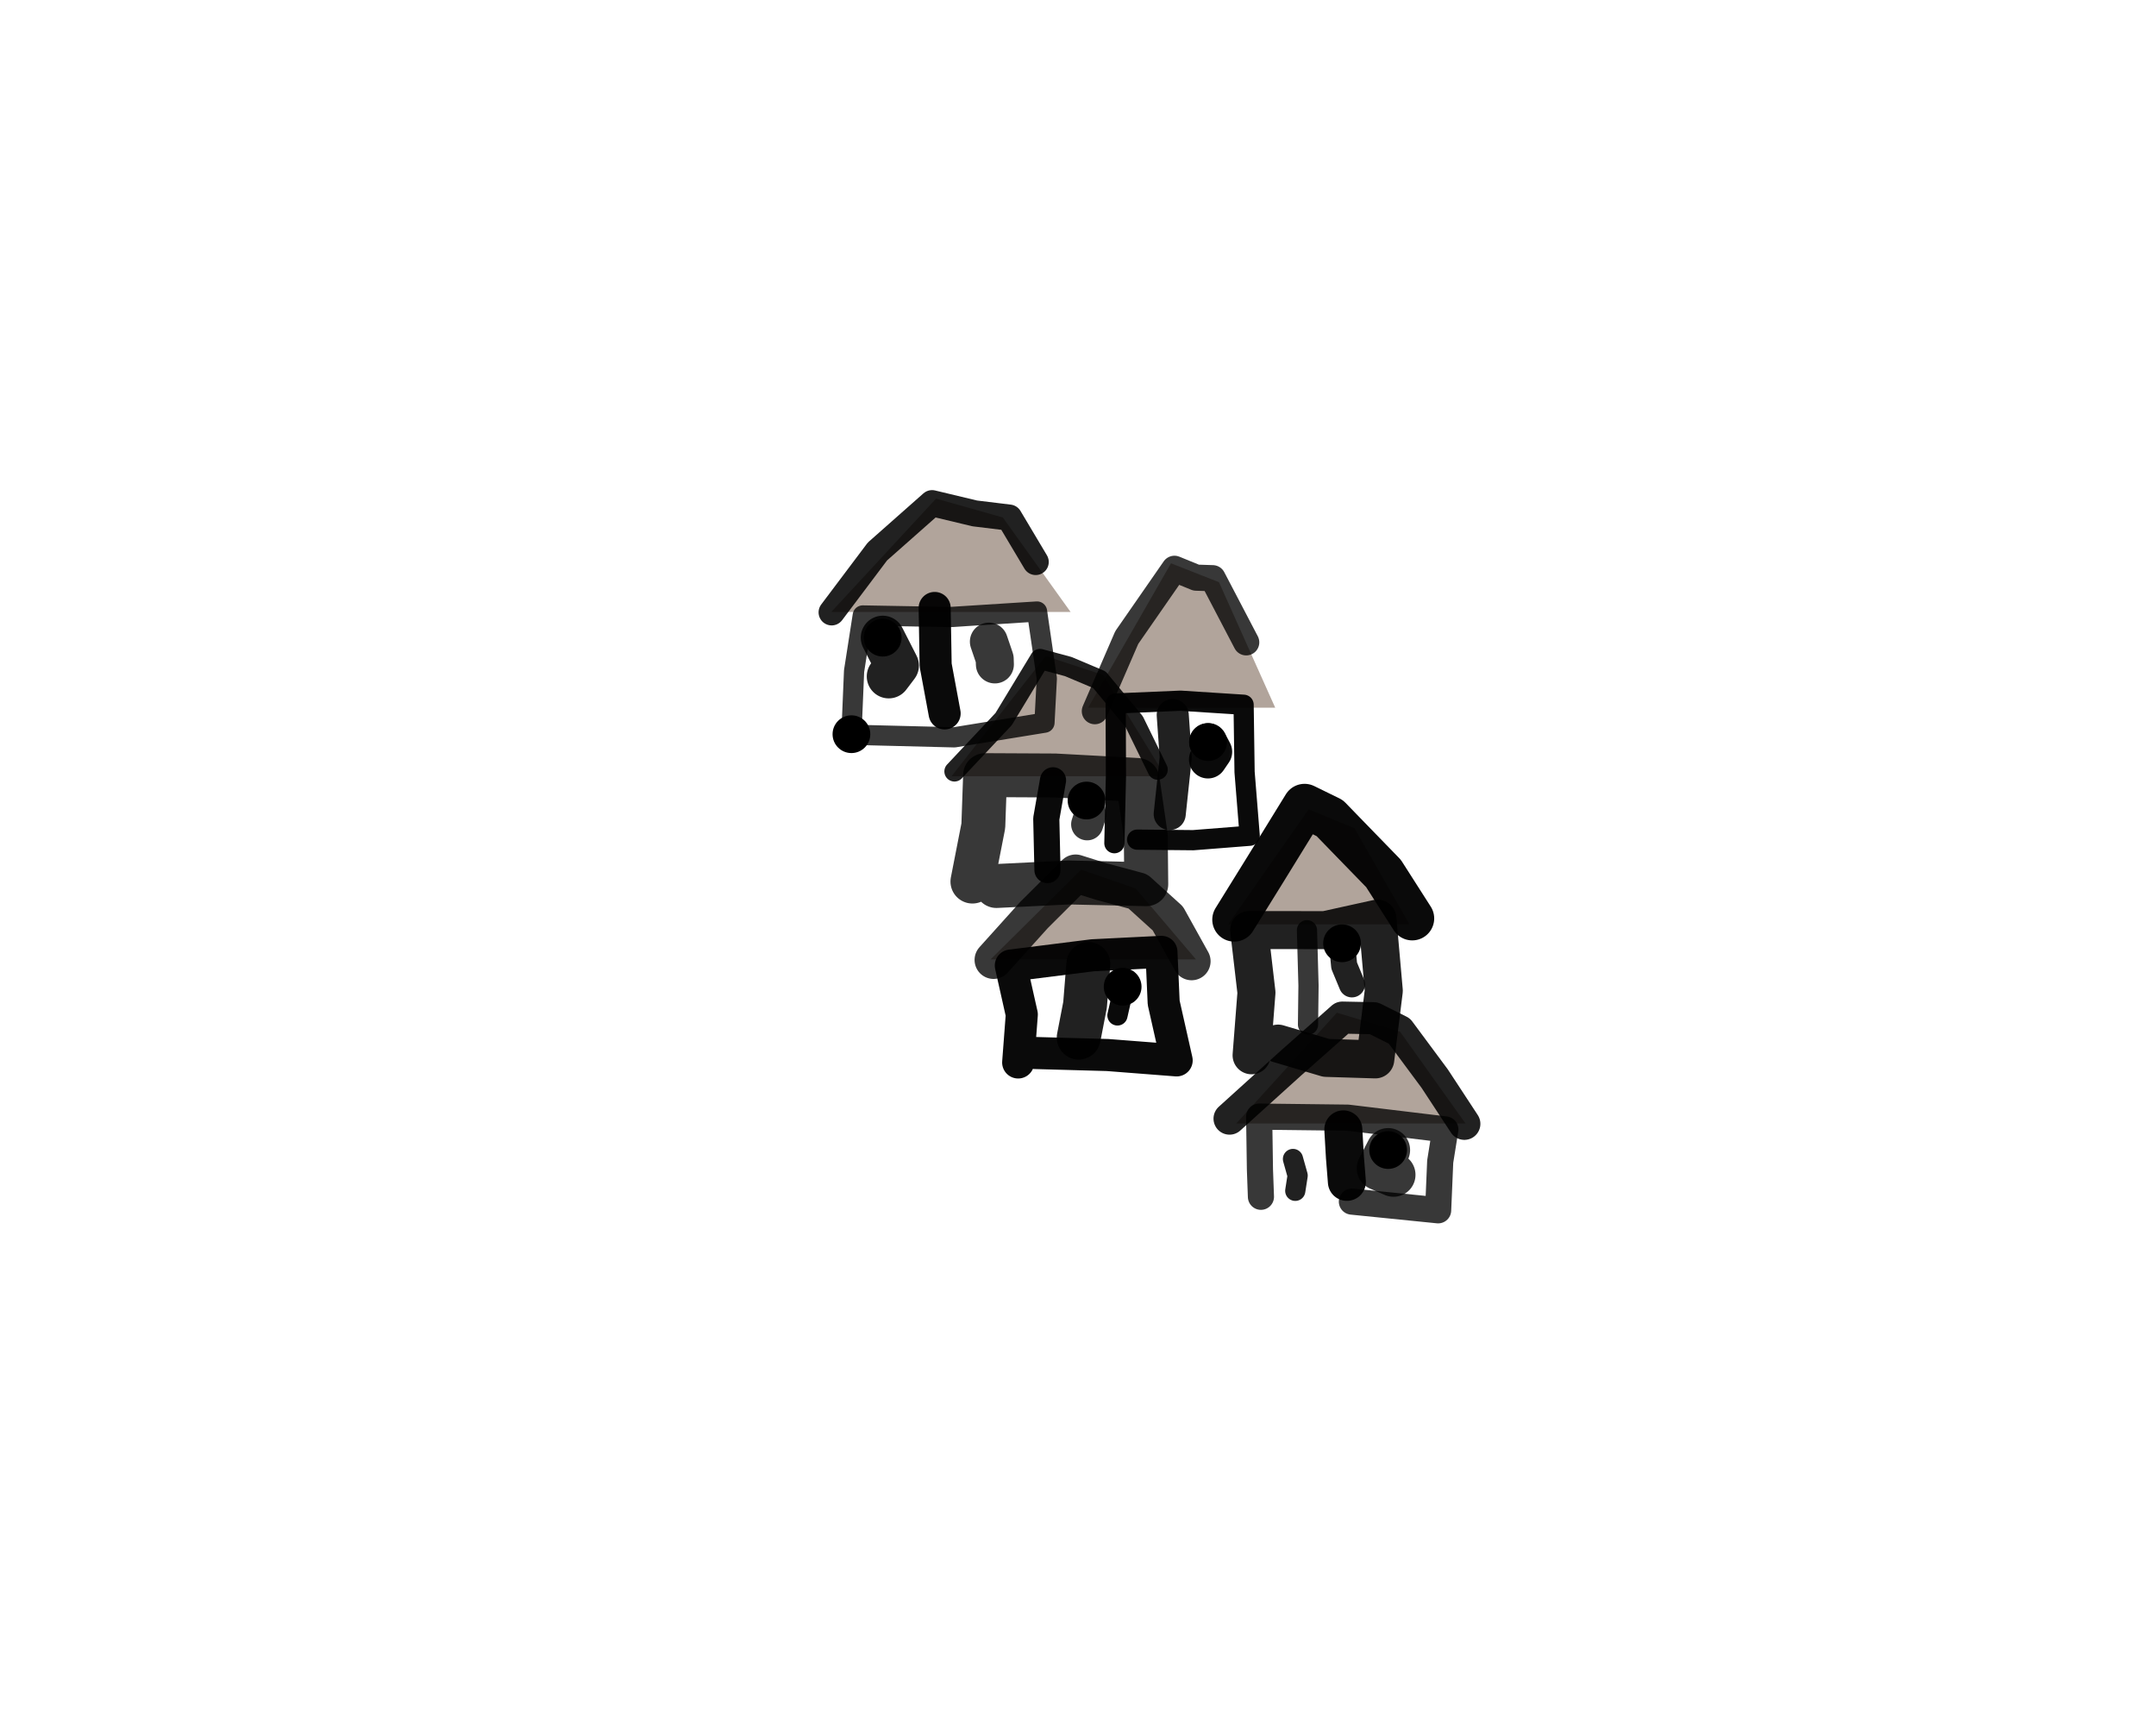
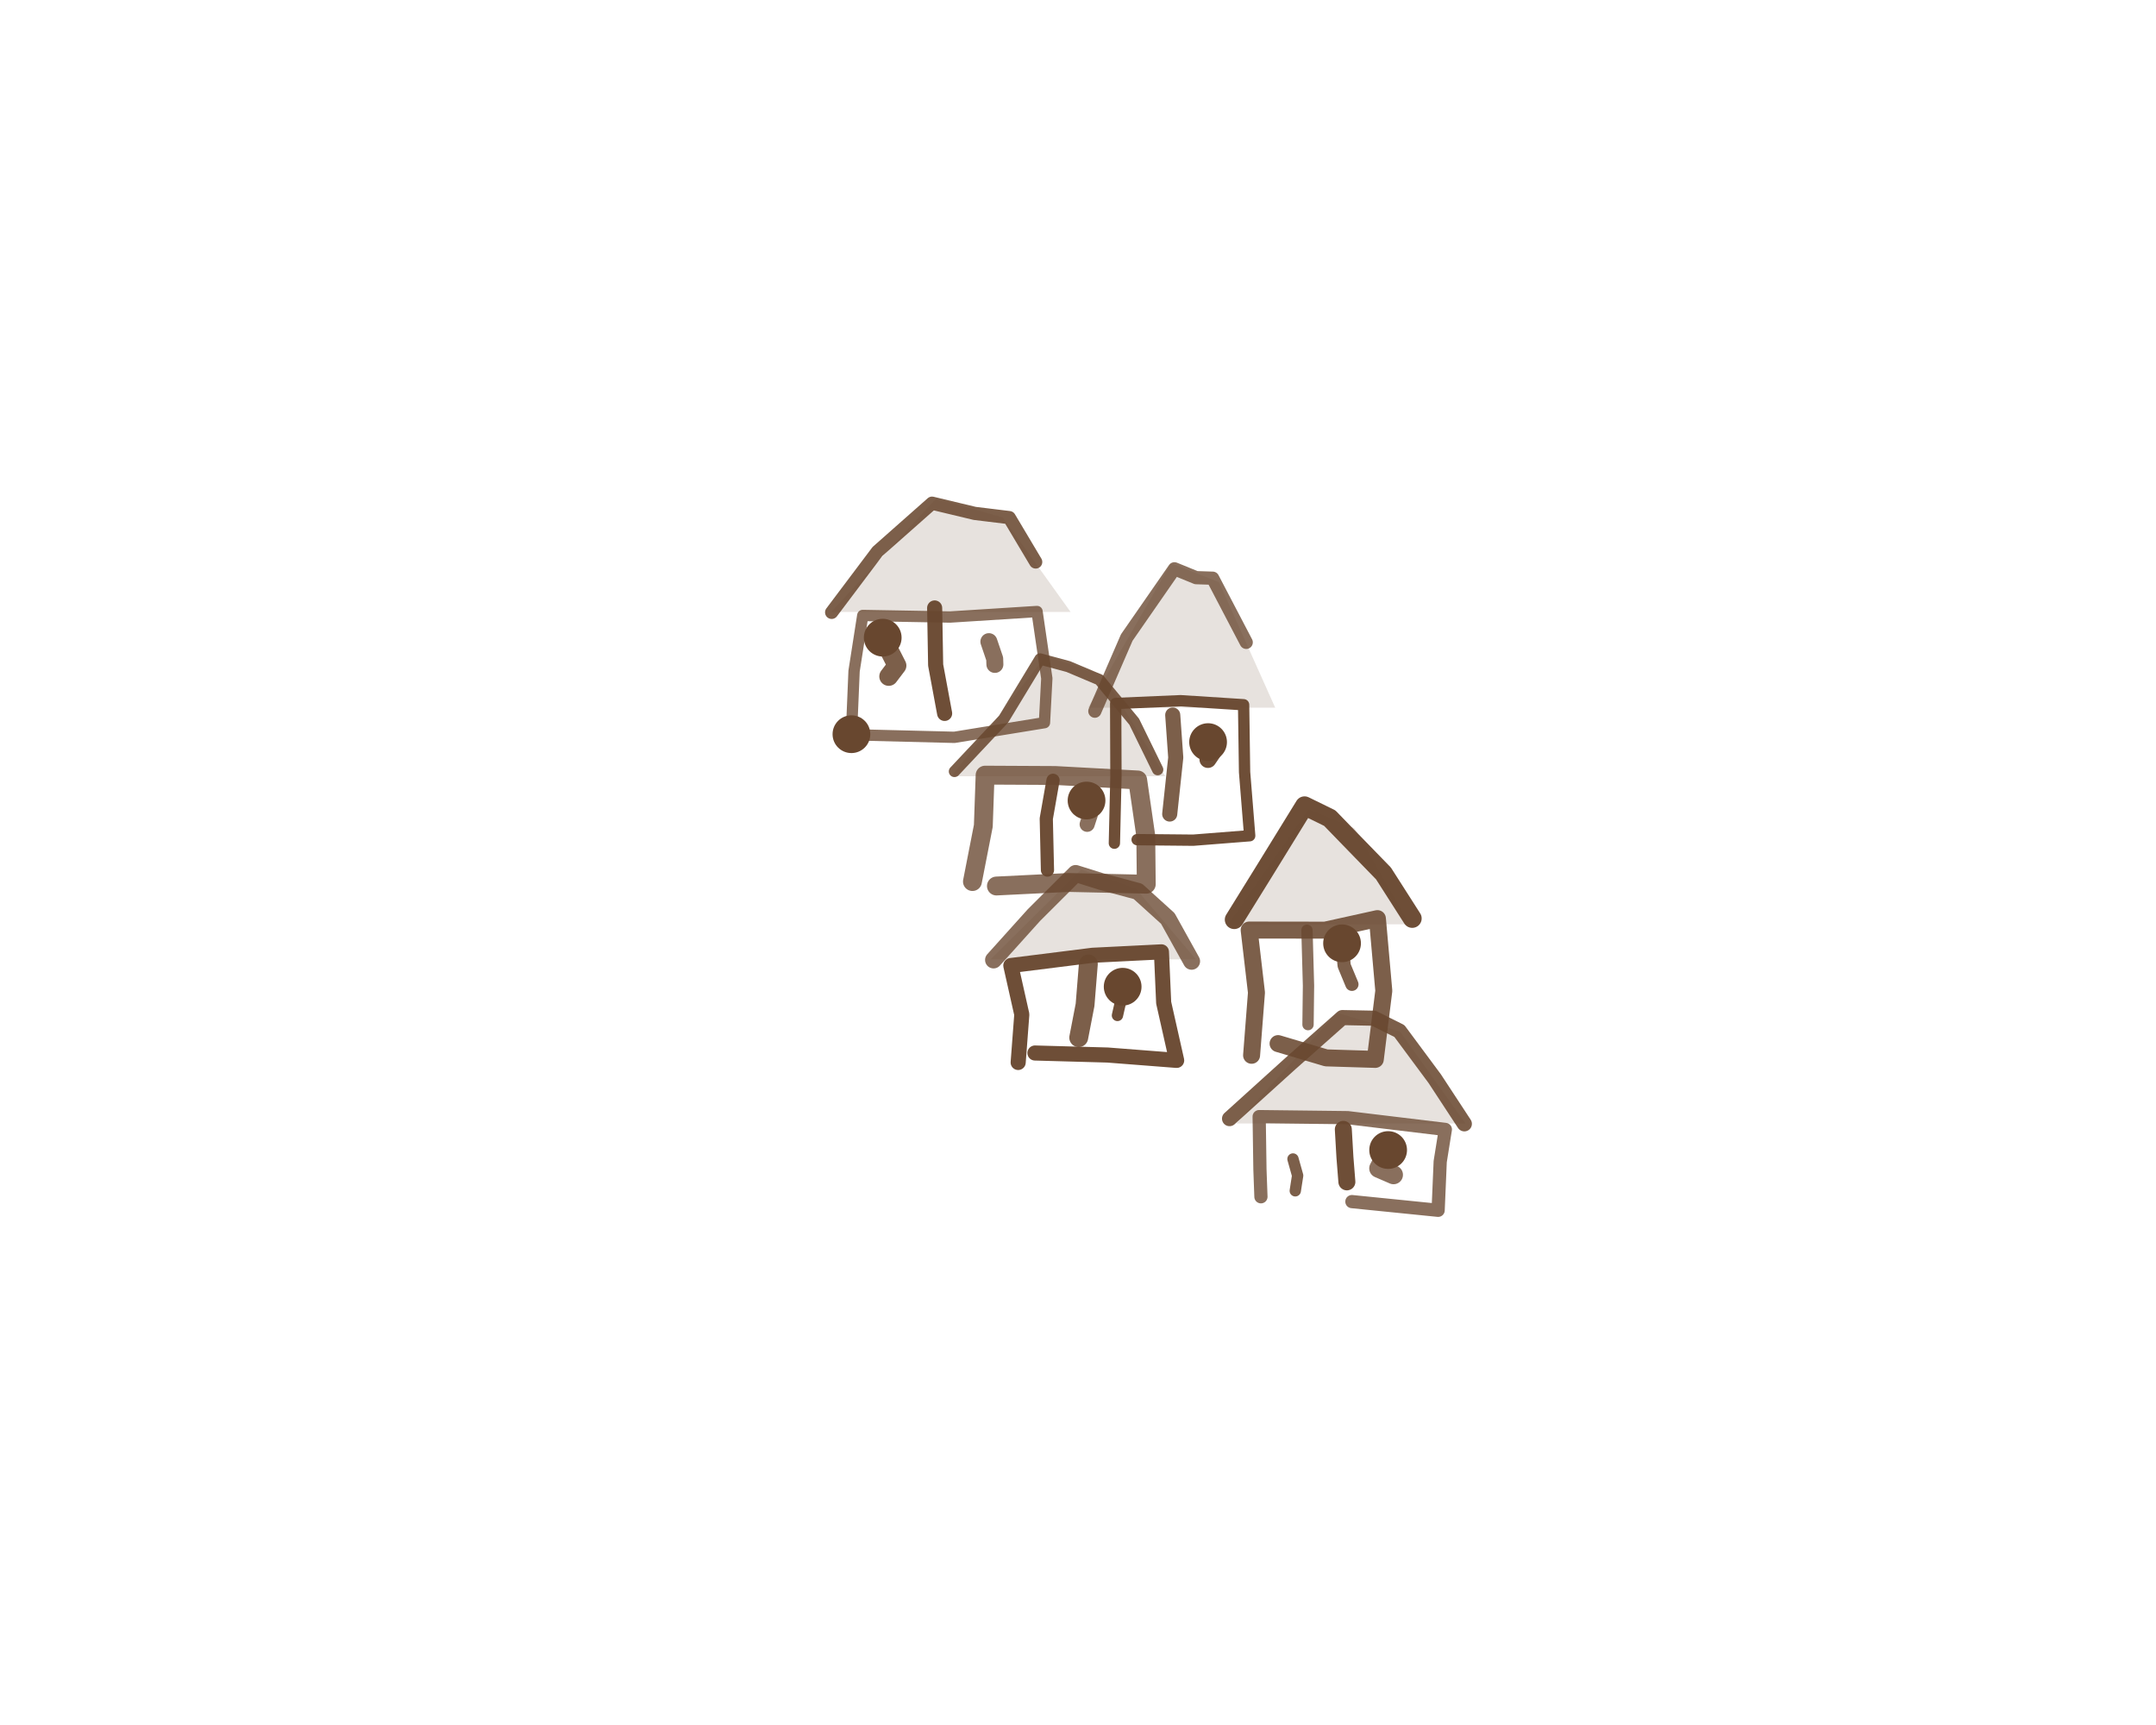
- <svg xmlns="http://www.w3.org/2000/svg" viewBox="-40 -32 80 64" fill="none" stroke="currentColor" stroke-linecap="round" stroke-linejoin="round">
-   <path d="M-9.157 -9.294 L-5.266 -13.501 L-2.789 -12.801 L-0.274 -9.294Z" fill="#654b39" fill-opacity="0.5" stroke="none" />
-   <path d="M0.375 -5.743 L3.451 -11.1 L5.231 -10.4 L7.318 -5.743Z" fill="#654b39" fill-opacity="0.5" stroke="none" />
-   <path d="M-4.693 -3.2 L-1.201 -7.659 L0.935 -6.959 L3.241 -3.2Z" fill="#654b39" fill-opacity="0.5" stroke="none" />
-   <path d="M5.572 2.294 L8.558 -1.972 L10.26 -1.272 L12.3 2.294Z" fill="#654b39" fill-opacity="0.5" stroke="none" />
-   <path d="M-3.244 3.595 L0.117 0.264 L2.141 0.964 L4.377 3.595Z" fill="#654b39" fill-opacity="0.5" stroke="none" />
-   <path d="M5.871 9.684 L9.605 5.574 L11.948 6.274 L14.38 9.684Z" fill="#654b39" fill-opacity="0.5" stroke="none" />
-   <path d="M-8.407 -4.76 L-8.309 -7.101 L-7.987 -9.165 L-4.747 -9.107 L-1.52 -9.312 L-1.157 -6.829 L-1.244 -5.188 L-4.588 -4.644 L-7.825 -4.725" stroke-width="0.75" opacity="0.78" />
-   <circle cx="-8.407" cy="-4.76" r=".7" fill="currentColor" stroke="none" />
-   <path d="M-9.141 -9.281 L-7.442 -11.539 L-5.415 -13.331 L-3.832 -12.952 L-2.551 -12.796 L-1.57 -11.15" stroke-width="0.97" opacity="0.87" />
-   <path d="M-5.319 -9.444 L-5.282 -7.325 L-4.949 -5.531" stroke-width="1.19" opacity="0.96" />
-   <path d="M-3.307 -8.194 L-3.091 -7.56 L-3.084 -7.349" stroke-width="1.41" opacity="0.78" />
-   <path d="M-7.246 -8.342 L-6.718 -7.306 L-7.023 -6.904" stroke-width="1.63" opacity="0.87" />
-   <circle cx="-7.246" cy="-8.342" r=".7" fill="currentColor" stroke="none" />
-   <path d="M1.35 -0.716 L1.408 -3.199 L1.398 -5.9 L3.804 -6.003 L6.145 -5.853 L6.181 -3.355 L6.371 -0.993 L4.276 -0.828 L2.194 -0.848" stroke-width="0.75" opacity="0.96" />
-   <path d="M0.625 -5.614 L1.809 -8.346 L3.579 -10.897 L4.384 -10.568 L4.997 -10.548 L6.242 -8.168" stroke-width="0.97" opacity="0.78" />
-   <path d="M3.515 -5.471 L3.627 -3.893 L3.403 -1.798" stroke-width="1.19" opacity="0.87" />
-   <path d="M4.827 -4.467 L5.016 -4.107 L4.822 -3.823" stroke-width="1.41" opacity="0.96" />
-   <circle cx="4.827" cy="-4.467" r=".7" fill="currentColor" stroke="none" />
-   <path d="M-3.917 0.707 L-3.513 -1.359 L-3.447 -3.241 L-0.85 -3.228 L2.214 -3.062 L2.515 -0.988 L2.533 0.805 L-0.355 0.741 L-3.027 0.872" stroke-width="1.63" opacity="0.78" />
-   <path d="M-4.584 -3.379 L-2.759 -5.321 L-1.408 -7.551 L-0.36 -7.269 L0.794 -6.782 L2.085 -5.225 L2.956 -3.445" stroke-width="0.75" opacity="0.87" />
-   <path d="M-0.927 -3.05 L-1.177 -1.626 L-1.133 0.281" stroke-width="0.97" opacity="0.96" />
-   <path d="M0.317 -2.299 L0.456 -1.772 L0.34 -1.417" stroke-width="1.19" opacity="0.78" />
-   <circle cx="0.317" cy="-2.299" r=".7" fill="currentColor" stroke="none" />
-   <path d="M6.441 7.153 L6.622 4.827 L6.351 2.506 L9.169 2.51 L11.11 2.082 L11.347 4.76 L11.031 7.305 L9.211 7.249 L7.424 6.719" stroke-width="1.41" opacity="0.87" />
-   <path d="M5.797 2.12 L6.929 0.294 L8.407 -2.104 L9.341 -1.647 L9.978 -0.99 L11.335 0.406 L12.402 2.075" stroke-width="1.63" opacity="0.96" />
-   <path d="M8.496 2.513 L8.553 4.57 L8.535 6.015" stroke-width="0.75" opacity="0.78" />
-   <path d="M9.798 2.998 L9.876 3.827 L10.164 4.52" stroke-width="0.97" opacity="0.87" />
-   <circle cx="9.798" cy="2.998" r=".7" fill="currentColor" stroke="none" />
-   <path d="M-2.22 7.419 L-2.085 5.639 L-2.493 3.823 L0.544 3.442 L3.096 3.315 L3.179 5.202 L3.661 7.342 L1.099 7.143 L-1.597 7.068" stroke-width="1.19" opacity="0.96" />
-   <path d="M-3.133 3.615 L-1.635 1.951 L-0.088 0.408 L0.855 0.704 L2.223 1.071 L3.333 2.076 L4.215 3.664" stroke-width="1.41" opacity="0.78" />
-   <path d="M0.384 3.766 L0.262 5.281 L0.027 6.497" stroke-width="1.63" opacity="0.87" />
-   <path d="M1.657 4.609 L1.582 5.157 L1.464 5.674" stroke-width="0.75" opacity="0.96" />
-   <circle cx="1.657" cy="4.609" r=".7" fill="currentColor" stroke="none" />
-   <path d="M6.788 12.402 L6.751 11.392 L6.722 9.428 L10.008 9.467 L13.631 9.904 L13.44 11.096 L13.363 12.904 L10.163 12.581" stroke-width="0.97" opacity="0.78" />
-   <path d="M5.623 9.503 L7.876 7.465 L9.808 5.754 L10.974 5.777 L11.925 6.252 L13.235 8.018 L14.336 9.696" stroke-width="1.19" opacity="0.87" />
-   <path d="M9.845 9.901 L9.904 10.927 L9.977 11.849" stroke-width="1.41" opacity="0.96" />
-   <path d="M11.508 10.668 L11.156 11.348 L11.708 11.587" stroke-width="1.63" opacity="0.78" />
-   <circle cx="11.508" cy="10.668" r=".7" fill="currentColor" stroke="none" />
-   <path d="M7.977 11 L8.15 11.615 L8.062 12.181" stroke-width="0.75" opacity="0.87" />
+ <svg xmlns="http://www.w3.org/2000/svg" viewBox="-40 -32 80 64" fill="none" stroke="#68472f" stroke-linecap="round" stroke-linejoin="round">
+   <path d="M-9.157 -9.294 L-5.266 -13.501 L-2.789 -12.801 L-0.274 -9.294Z" fill="#68472f" fill-opacity="0.16" stroke="none" />
+   <path d="M0.375 -5.743 L3.451 -11.1 L5.231 -10.4 L7.318 -5.743Z" fill="#68472f" fill-opacity="0.16" stroke="none" />
+   <path d="M-4.693 -3.2 L-1.201 -7.659 L0.935 -6.959 L3.241 -3.2Z" fill="#68472f" fill-opacity="0.16" stroke="none" />
+   <path d="M5.572 2.294 L8.558 -1.972 L10.26 -1.272 L12.3 2.294Z" fill="#68472f" fill-opacity="0.16" stroke="none" />
+   <path d="M-3.244 3.595 L0.117 0.264 L2.141 0.964 L4.377 3.595Z" fill="#68472f" fill-opacity="0.16" stroke="none" />
+   <path d="M5.871 9.684 L9.605 5.574 L11.948 6.274 L14.38 9.684Z" fill="#68472f" fill-opacity="0.16" stroke="none" />
+   <path d="M-8.407 -4.76 L-8.309 -7.101 L-7.987 -9.165 L-4.747 -9.107 L-1.52 -9.312 L-1.157 -6.829 L-1.244 -5.188 L-4.588 -4.644 L-7.825 -4.725" stroke-width="0.42" opacity="0.78" />
+   <circle cx="-8.407" cy="-4.76" r=".7" fill="#68472f" stroke="none" />
+   <path d="M-9.141 -9.281 L-7.442 -11.539 L-5.415 -13.331 L-3.832 -12.952 L-2.551 -12.796 L-1.57 -11.15" stroke-width="0.49" opacity="0.87" />
+   <path d="M-5.319 -9.444 L-5.282 -7.325 L-4.949 -5.531" stroke-width="0.56" opacity="0.96" />
+   <path d="M-3.307 -8.194 L-3.091 -7.56 L-3.084 -7.349" stroke-width="0.63" opacity="0.78" />
+   <path d="M-7.246 -8.342 L-6.718 -7.306 L-7.023 -6.904" stroke-width="0.70" opacity="0.87" />
+   <circle cx="-7.246" cy="-8.342" r=".7" fill="#68472f" stroke="none" />
+   <path d="M1.35 -0.716 L1.408 -3.199 L1.398 -5.9 L3.804 -6.003 L6.145 -5.853 L6.181 -3.355 L6.371 -0.993 L4.276 -0.828 L2.194 -0.848" stroke-width="0.42" opacity="0.96" />
+   <path d="M0.625 -5.614 L1.809 -8.346 L3.579 -10.897 L4.384 -10.568 L4.997 -10.548 L6.242 -8.168" stroke-width="0.49" opacity="0.78" />
+   <path d="M3.515 -5.471 L3.627 -3.893 L3.403 -1.798" stroke-width="0.56" opacity="0.87" />
+   <path d="M4.827 -4.467 L5.016 -4.107 L4.822 -3.823" stroke-width="0.63" opacity="0.96" />
+   <circle cx="4.827" cy="-4.467" r=".7" fill="#68472f" stroke="none" />
+   <path d="M-3.917 0.707 L-3.513 -1.359 L-3.447 -3.241 L-0.85 -3.228 L2.214 -3.062 L2.515 -0.988 L2.533 0.805 L-0.355 0.741 L-3.027 0.872" stroke-width="0.70" opacity="0.78" />
+   <path d="M-4.584 -3.379 L-2.759 -5.321 L-1.408 -7.551 L-0.36 -7.269 L0.794 -6.782 L2.085 -5.225 L2.956 -3.445" stroke-width="0.42" opacity="0.87" />
+   <path d="M-0.927 -3.05 L-1.177 -1.626 L-1.133 0.281" stroke-width="0.49" opacity="0.96" />
+   <path d="M0.317 -2.299 L0.456 -1.772 L0.34 -1.417" stroke-width="0.56" opacity="0.78" />
+   <circle cx="0.317" cy="-2.299" r=".7" fill="#68472f" stroke="none" />
+   <path d="M6.441 7.153 L6.622 4.827 L6.351 2.506 L9.169 2.51 L11.11 2.082 L11.347 4.76 L11.031 7.305 L9.211 7.249 L7.424 6.719" stroke-width="0.63" opacity="0.87" />
+   <path d="M5.797 2.12 L6.929 0.294 L8.407 -2.104 L9.341 -1.647 L9.978 -0.99 L11.335 0.406 L12.402 2.075" stroke-width="0.70" opacity="0.96" />
+   <path d="M8.496 2.513 L8.553 4.57 L8.535 6.015" stroke-width="0.42" opacity="0.78" />
+   <path d="M9.798 2.998 L9.876 3.827 L10.164 4.52" stroke-width="0.49" opacity="0.87" />
+   <circle cx="9.798" cy="2.998" r=".7" fill="#68472f" stroke="none" />
+   <path d="M-2.22 7.419 L-2.085 5.639 L-2.493 3.823 L0.544 3.442 L3.096 3.315 L3.179 5.202 L3.661 7.342 L1.099 7.143 L-1.597 7.068" stroke-width="0.56" opacity="0.96" />
+   <path d="M-3.133 3.615 L-1.635 1.951 L-0.088 0.408 L0.855 0.704 L2.223 1.071 L3.333 2.076 L4.215 3.664" stroke-width="0.63" opacity="0.78" />
+   <path d="M0.384 3.766 L0.262 5.281 L0.027 6.497" stroke-width="0.70" opacity="0.87" />
+   <path d="M1.657 4.609 L1.582 5.157 L1.464 5.674" stroke-width="0.42" opacity="0.96" />
+   <circle cx="1.657" cy="4.609" r=".7" fill="#68472f" stroke="none" />
+   <path d="M6.788 12.402 L6.751 11.392 L6.722 9.428 L10.008 9.467 L13.631 9.904 L13.44 11.096 L13.363 12.904 L10.163 12.581" stroke-width="0.49" opacity="0.78" />
+   <path d="M5.623 9.503 L7.876 7.465 L9.808 5.754 L10.974 5.777 L11.925 6.252 L13.235 8.018 L14.336 9.696" stroke-width="0.56" opacity="0.87" />
+   <path d="M9.845 9.901 L9.904 10.927 L9.977 11.849" stroke-width="0.63" opacity="0.96" />
+   <path d="M11.508 10.668 L11.156 11.348 L11.708 11.587" stroke-width="0.70" opacity="0.78" />
+   <circle cx="11.508" cy="10.668" r=".7" fill="#68472f" stroke="none" />
+   <path d="M7.977 11 L8.15 11.615 L8.062 12.181" stroke-width="0.42" opacity="0.87" />
</svg>
